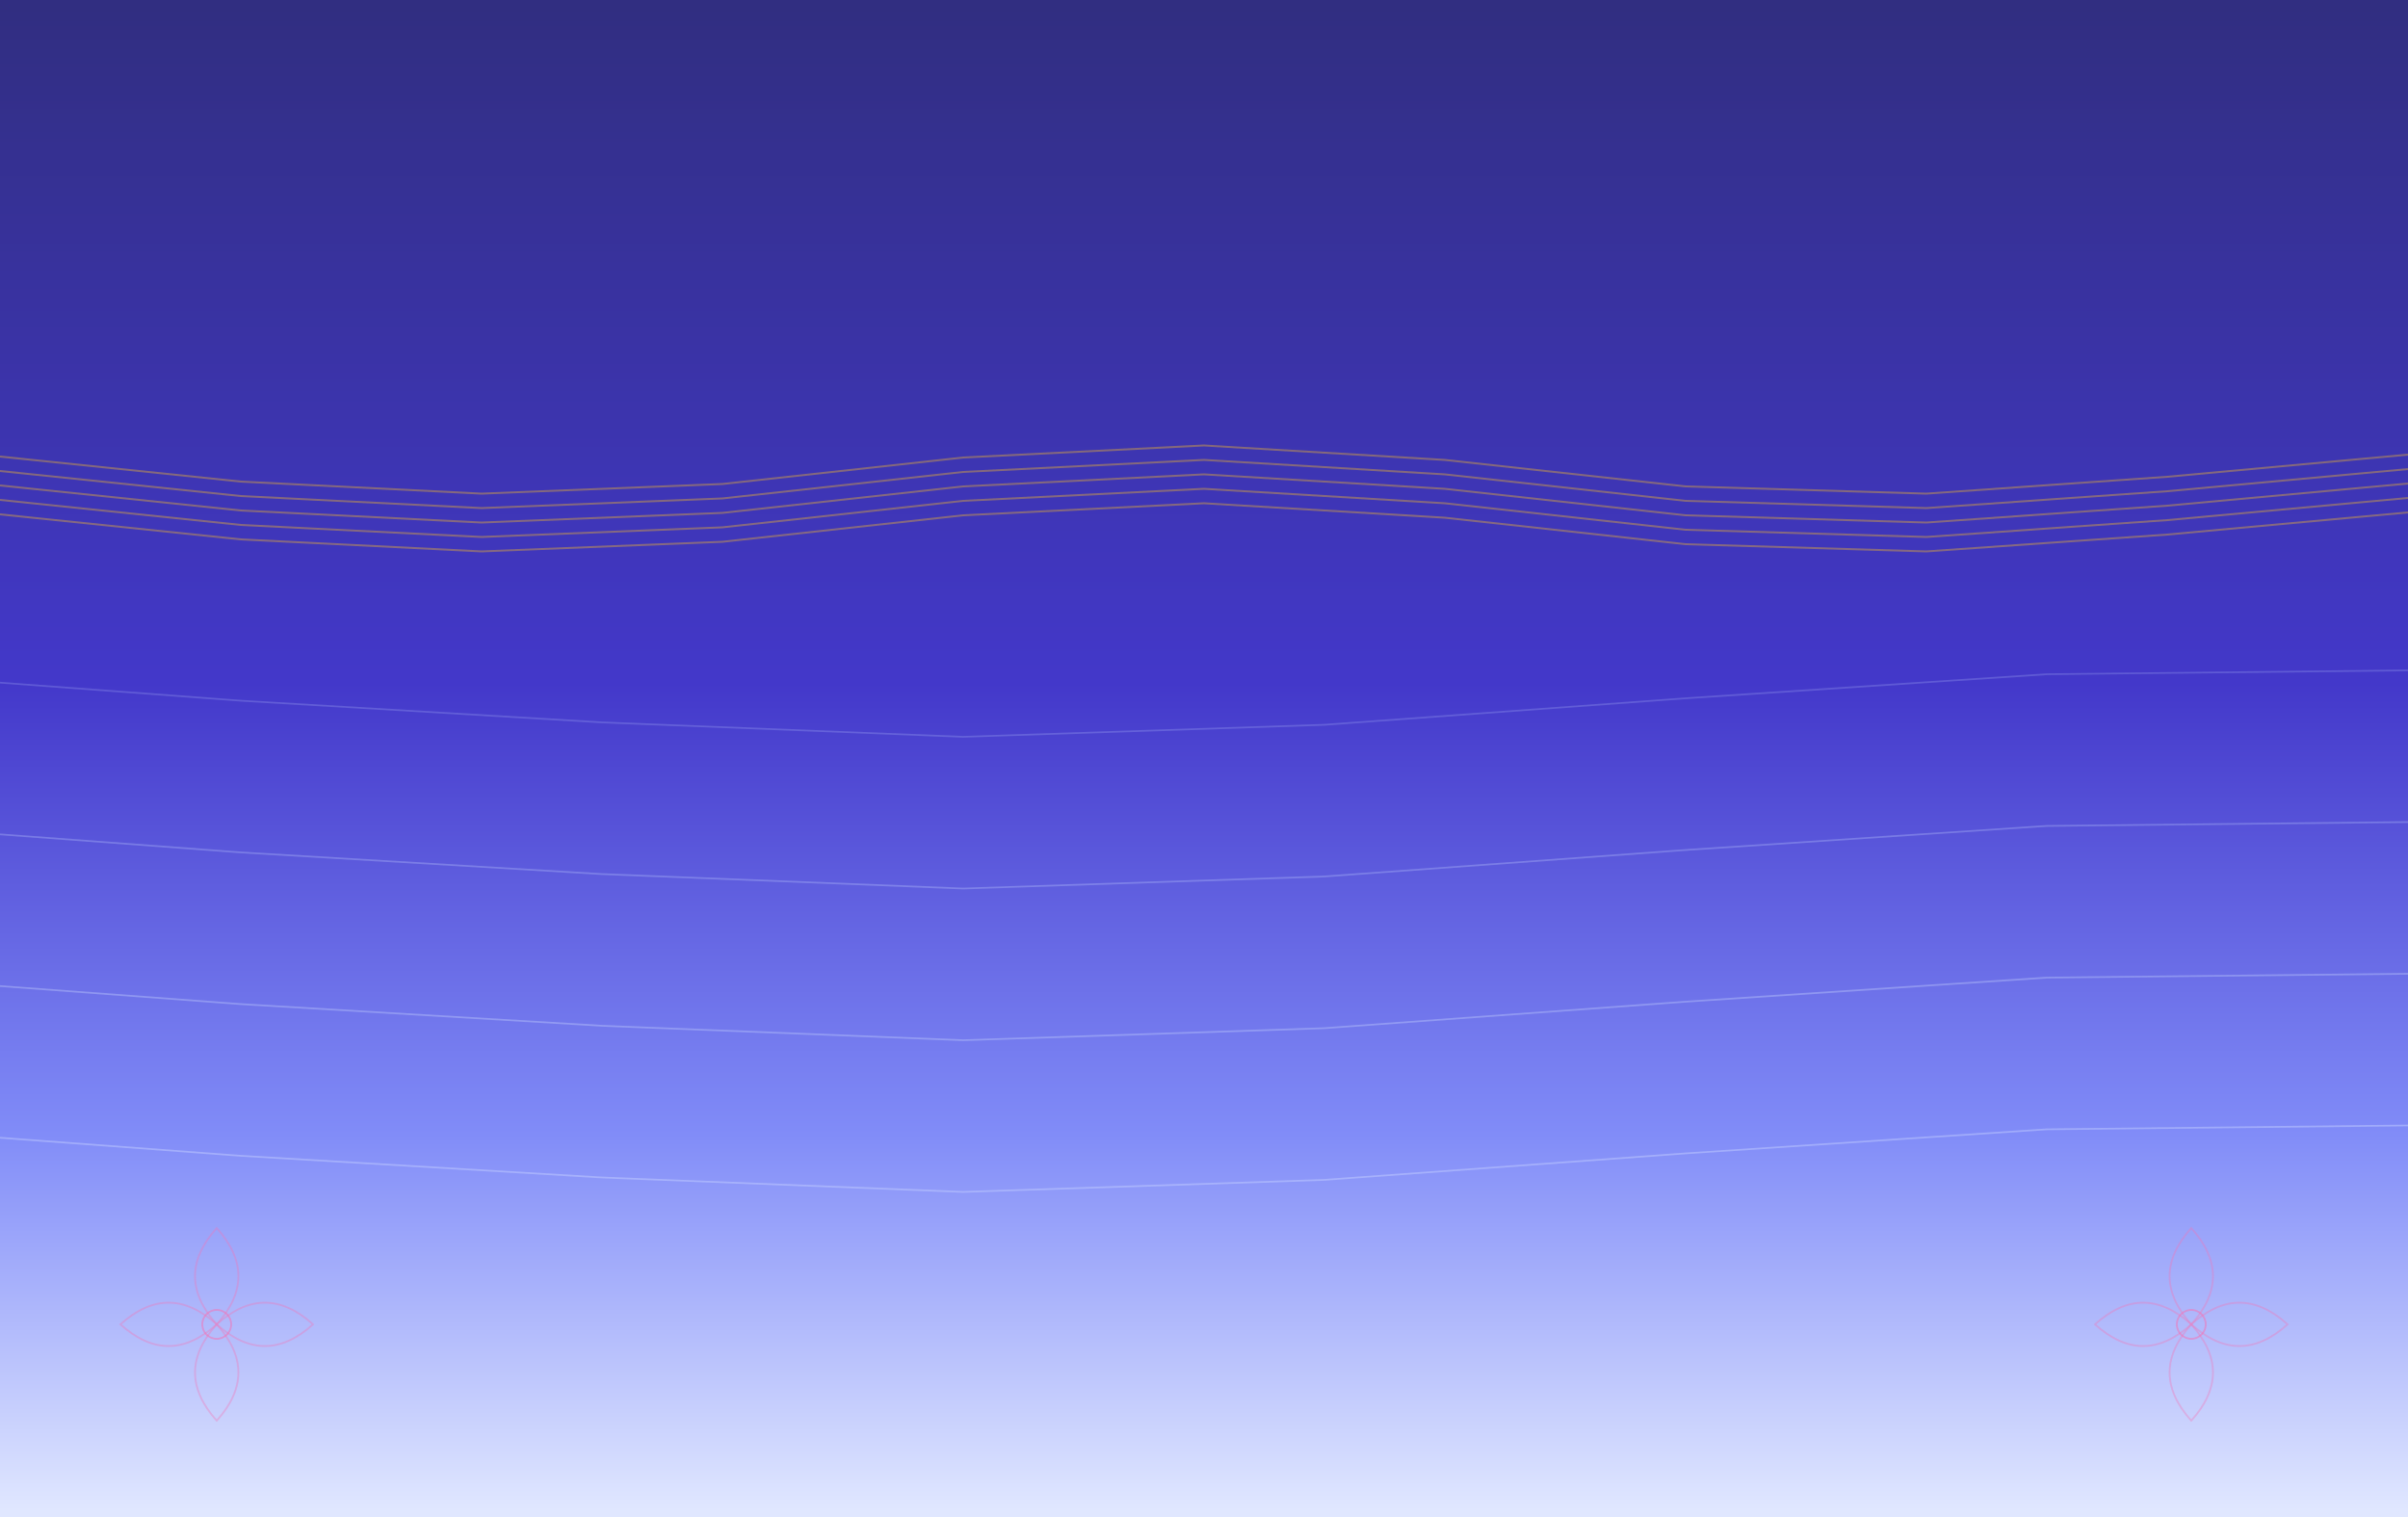
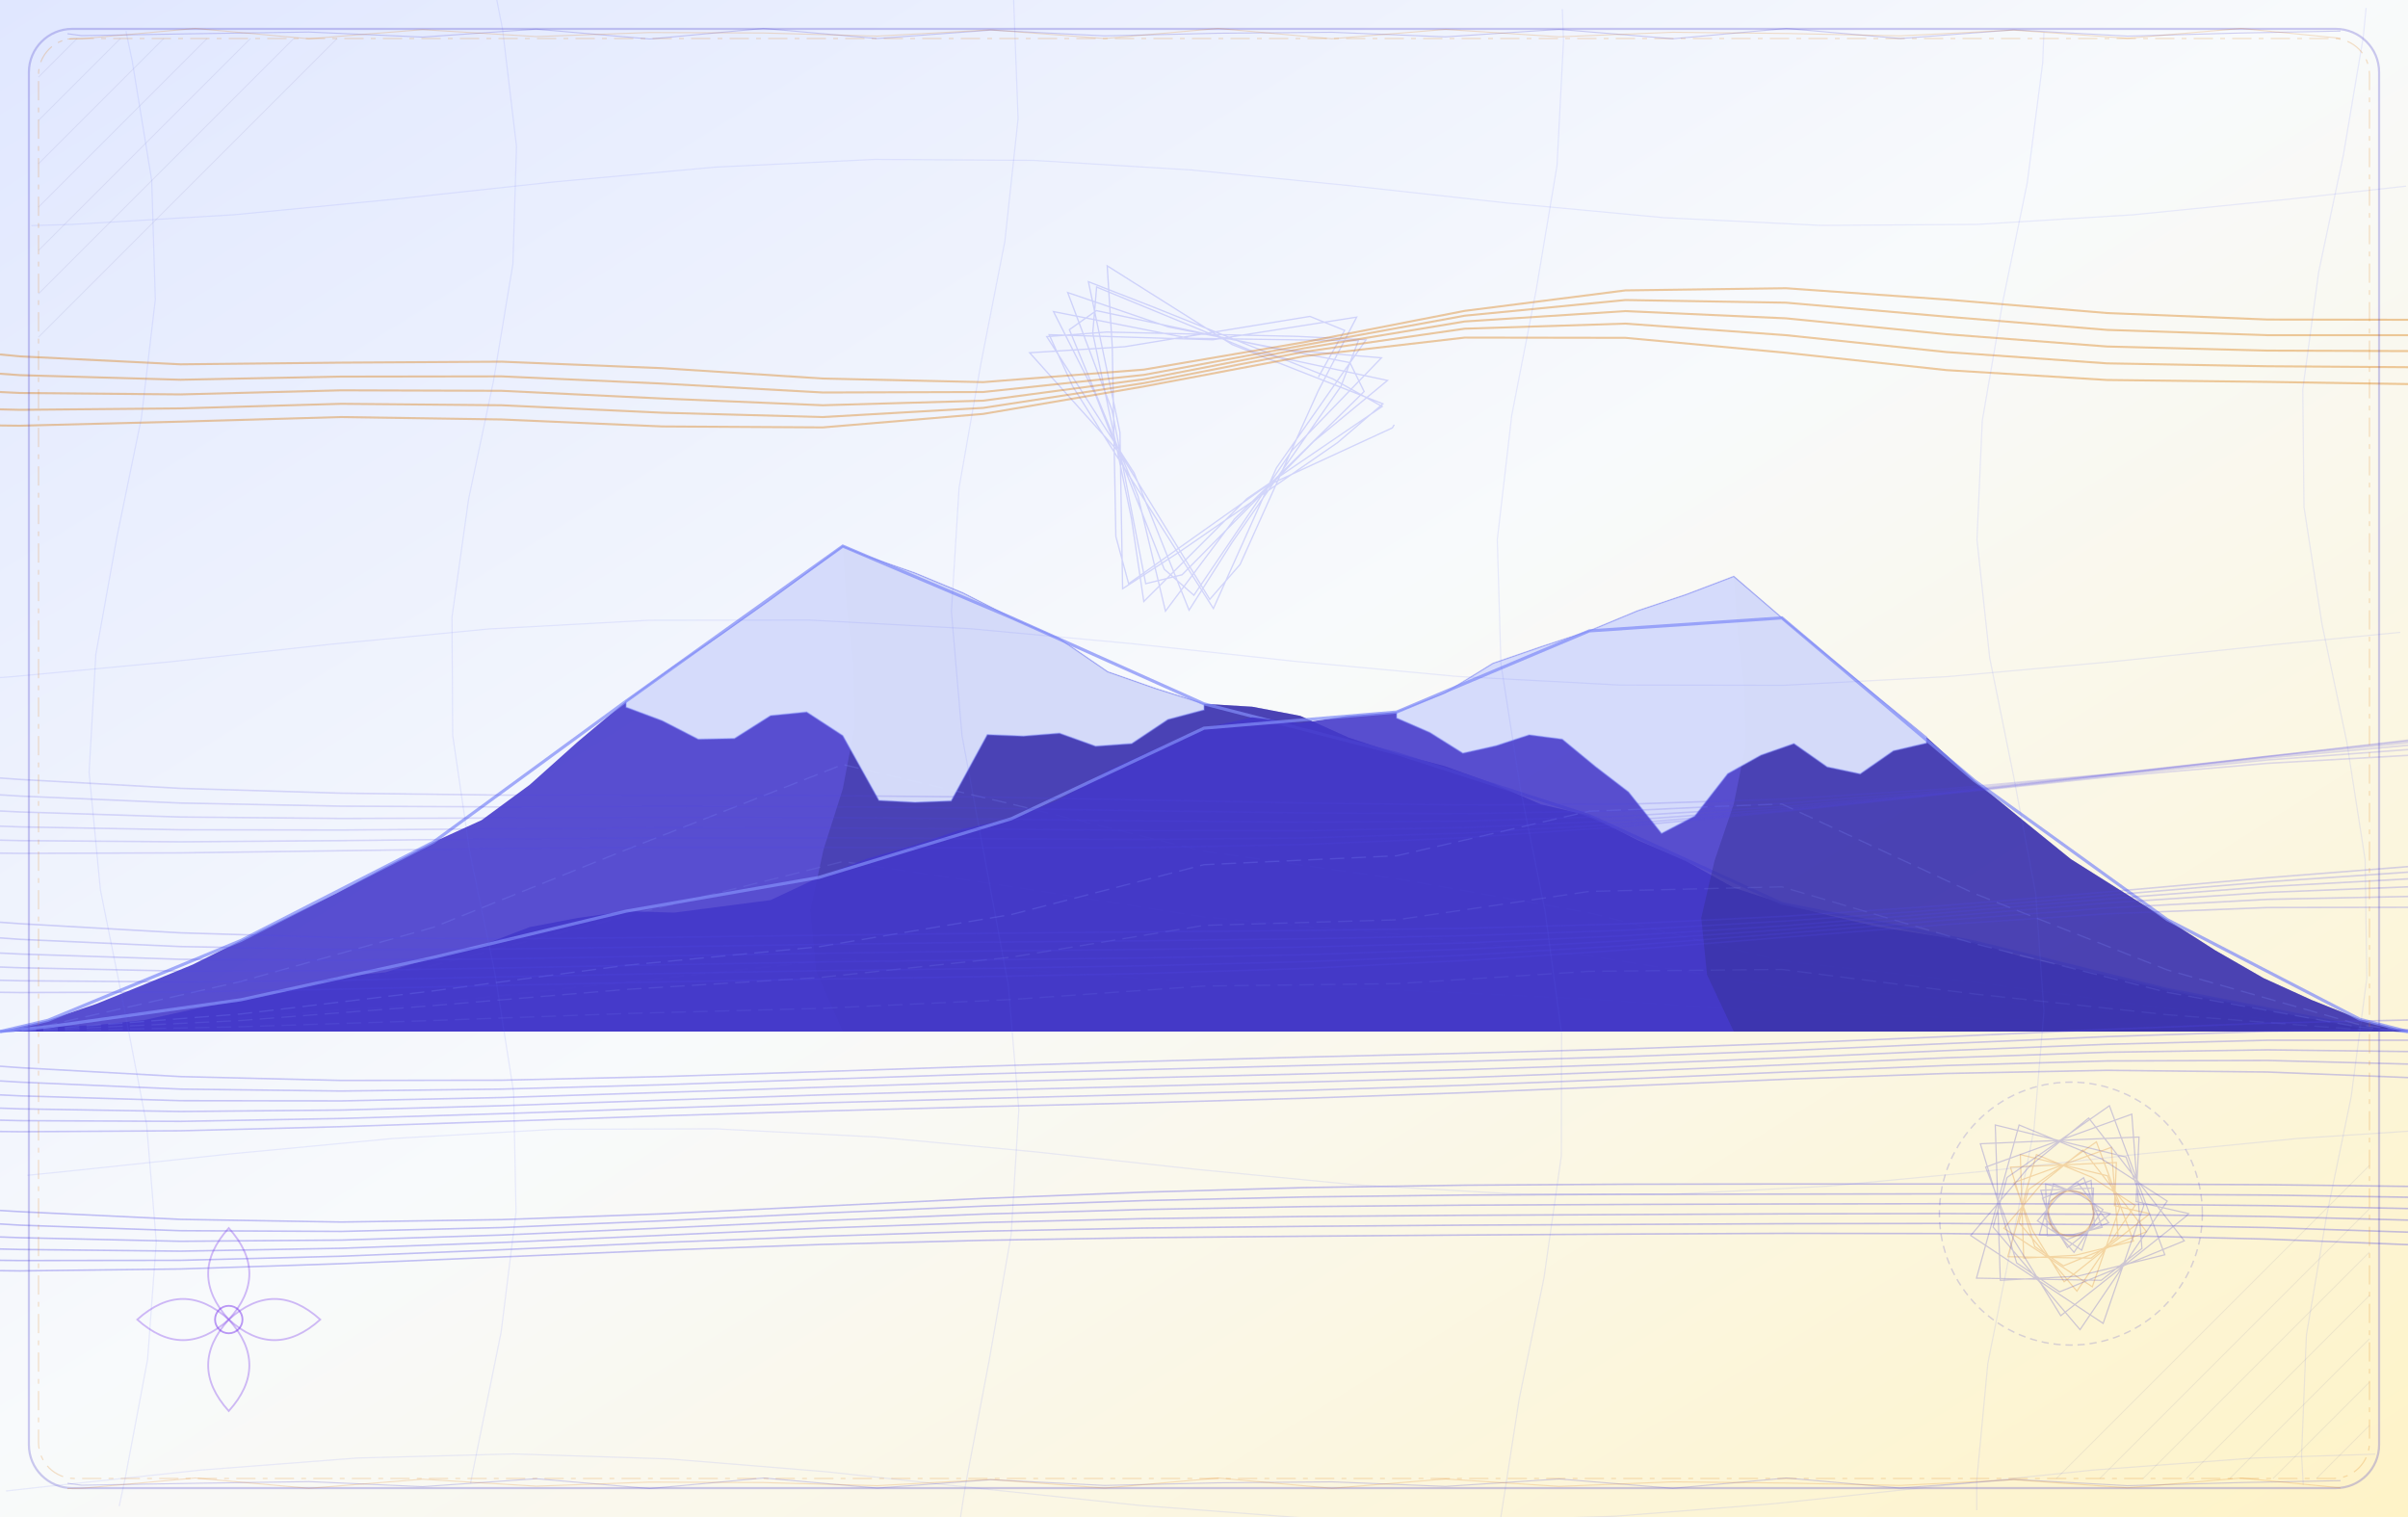
<svg xmlns="http://www.w3.org/2000/svg" viewBox="0 0 1000 630" width="1000" height="630" data-state="TN" data-seed="42">
  <defs>
-     <linearGradient id="tn_s42_bg" x1="0%" y1="0%" x2="0%" y2="100%">
-       <stop offset="0%" stop-color="#312e81" />
-       <stop offset="45%" stop-color="#4338ca" />
-       <stop offset="75%" stop-color="#818cf8" />
-       <stop offset="100%" stop-color="#e0e7ff" />
+     <linearGradient id="tn_s42_bg" x1="0%" y1="0%" x2="100%" y2="100%">
+       <stop offset="0%" stop-color="#e0e7ff" />
+       <stop offset="48%" stop-color="#f8fafc" />
+       <stop offset="100%" stop-color="#fef3c7" />
    </linearGradient>
  </defs>
  <g id="tn_s42_layer">
    <rect width="1000" height="630" fill="url(#tn_s42_bg)" />
-     <path d="M 0 283.5 L 100 291 L 250 300 L 400 306 L 550 301 L 700 290 L 850 280 L 1000 278.4" fill="none" stroke="#c7d2fe" stroke-width="0.7" stroke-opacity="0.22" />
-     <path d="M 0 346.5 L 100 354 L 250 363 L 400 369 L 550 364 L 700 353 L 850 343 L 1000 341.4" fill="none" stroke="#c7d2fe" stroke-width="0.7" stroke-opacity="0.3" />
-     <path d="M 0 409.5 L 100 417 L 250 426 L 400 432 L 550 427 L 700 416 L 850 406 L 1000 404.4" fill="none" stroke="#c7d2fe" stroke-width="0.7" stroke-opacity="0.38" />
-     <path d="M 0 472.5 L 100 480 L 250 489 L 400 495 L 550 490 L 700 479 L 850 469 L 1000 467.4" fill="none" stroke="#c7d2fe" stroke-width="0.7" stroke-opacity="0.46" />
-     <path d="M 0 189.6 L 100 200 L 200 205 L 300 201 L 400 190 L 500 185 L 600 191 L 700 202 L 800 205 L 900 198 L 1000 188.8" fill="none" stroke="#fbbf24" stroke-width="0.8" stroke-opacity="0.38" />
-     <path d="M 0 195.6 L 100 206 L 200 211 L 300 207 L 400 196 L 500 191 L 600 197 L 700 208 L 800 211 L 900 204 L 1000 194.8" fill="none" stroke="#fbbf24" stroke-width="0.8" stroke-opacity="0.38" />
-     <path d="M 0 201.6 L 100 212 L 200 217 L 300 213 L 400 202 L 500 197 L 600 203 L 700 214 L 800 217 L 900 210 L 1000 200.8" fill="none" stroke="#fbbf24" stroke-width="0.8" stroke-opacity="0.38" />
-     <path d="M 0 207.6 L 100 218 L 200 223 L 300 219 L 400 208 L 500 203 L 600 209 L 700 220 L 800 223 L 900 216 L 1000 206.8" fill="none" stroke="#fbbf24" stroke-width="0.8" stroke-opacity="0.38" />
-     <path d="M 0 213.6 L 100 224 L 200 229 L 300 225 L 400 214 L 500 209 L 600 215 L 700 226 L 800 229 L 900 222 L 1000 212.8" fill="none" stroke="#fbbf24" stroke-width="0.8" stroke-opacity="0.38" />
-     <path d="M 90 550 Q 110.0 568.0 130.0 550.0 Q 110.0 532.0 90 550" fill="none" stroke="#f472b6" stroke-width="0.75" stroke-opacity="0.35" />
-     <path d="M 90 550 Q 72.0 570.0 90.0 590.0 Q 108.0 570.0 90 550" fill="none" stroke="#f472b6" stroke-width="0.75" stroke-opacity="0.35" />
-     <path d="M 90 550 Q 70.0 532.0 50.0 550.0 Q 70.0 568.0 90 550" fill="none" stroke="#f472b6" stroke-width="0.75" stroke-opacity="0.35" />
-     <path d="M 90 550 Q 108.0 530.0 90.0 510.0 Q 72.0 530.0 90 550" fill="none" stroke="#f472b6" stroke-width="0.75" stroke-opacity="0.35" />
-     <circle cx="90" cy="550" r="6.0" fill="none" stroke="#f472b6" stroke-width="0.75" stroke-opacity="0.525" />
-     <path d="M 910 550 Q 930.0 568.0 950.0 550.0 Q 930.0 532.0 910 550" fill="none" stroke="#f472b6" stroke-width="0.75" stroke-opacity="0.35" />
-     <path d="M 910 550 Q 892.0 570.0 910.0 590.0 Q 928.0 570.0 910 550" fill="none" stroke="#f472b6" stroke-width="0.75" stroke-opacity="0.35" />
-     <path d="M 910 550 Q 890.0 532.0 870.0 550.0 Q 890.0 568.0 910 550" fill="none" stroke="#f472b6" stroke-width="0.75" stroke-opacity="0.35" />
-     <path d="M 910 550 Q 928.0 530.0 910.0 510.0 Q 892.0 530.0 910 550" fill="none" stroke="#f472b6" stroke-width="0.75" stroke-opacity="0.35" />
-     <circle cx="910" cy="550" r="6.0" fill="none" stroke="#f472b6" stroke-width="0.75" stroke-opacity="0.525" />
+     <path d="M 579 176.4 L 578.2 177.7 L 526 201.8 L 468.7 242.4 L 463.4 222.8 L 461.9 143.8 L 459.8 110.4 L 511.7 143.1 L 574.3 167.7 L 555.5 183.8 L 490.1 229 L 466.2 244.5 L 465.1 179.6 L 452 117 L 479.7 127.8 L 553.4 157.3 L 574 168.8 L 517.8 207.1 L 475 249.8 L 469.9 215.5 L 453.8 138.3 L 455.4 119.2 L 521 146.2 L 576.2 158 L 545.7 183.2 L 490.9 238.7 L 475.8 242.4 L 461.8 170.4 L 443.4 121.5 L 485.3 135.8 L 560.6 150.6 L 566.5 162.6 L 512.7 215.5 L 484 253.8 L 472.6 206.1 L 444.1 136.9 L 455.3 129 L 530.7 145 L 573.7 148.6 L 536.6 187 L 495.8 247.2 L 483.5 236.4 L 454.8 163.6 L 437.5 129.4 L 493.9 140.5 L 564.1 141.5 L 556.9 160.4 L 511.7 225.2 L 493.8 253.4 L 471 196.5 L 434.7 139.8 L 459.5 137.9 L 538.9 139.7 L 567.3 141.1 L 530.1 194.3 L 503.9 252.7 L 487.9 227.6 L 445.5 160.5 L 435.7 139 L 503.7 141.1 L 563.4 131.7 L 547.4 162.4 L 515 234.4 L 502.4 248.9 L 465.3 188.5 L 427.6 146.5 L 467 144 L 544 131.4 L 558.4 137.2 L 547.5 156.6" fill="none" stroke="#6366f1" stroke-width="0.55" stroke-opacity="0.24" />
+     <path d="M 0 147.2 L 8.3 148 L 75 151.3 L 141.7 150.6 L 208.3 150.2 L 275 152.9 L 341.7 157.2 L 408.3 158.7 L 475 153.5 L 541.7 142.1 L 608.3 129.1 L 675 120.6 L 741.7 119.7 L 808.3 124.4 L 875 130 L 941.7 132.7 L 1000 132.8" fill="none" stroke="#d97706" stroke-width="0.85" stroke-opacity="0.38" />
+     <path d="M 0 155.2 L 8.3 155.8 L 75 157.7 L 141.7 156.4 L 208.3 156.3 L 275 159.3 L 341.7 163 L 408.3 162.8 L 475 155.7 L 541.7 143.3 L 608.3 131.1 L 675 124.6 L 741.7 125.7 L 808.3 131.5 L 875 137 L 941.7 139.2 L 1000 139.2" fill="none" stroke="#d97706" stroke-width="0.85" stroke-opacity="0.38" />
+     <path d="M 0 162.8 L 8.3 163.2 L 75 163.8 L 141.7 162.1 L 208.3 162.3 L 275 165.5 L 341.7 168.3 L 408.3 166.4 L 475 157.5 L 541.7 144.6 L 608.3 133.5 L 675 129.2 L 741.7 132.2 L 808.3 138.8 L 875 143.9 L 941.7 145.6 L 1000 145.8" fill="none" stroke="#d97706" stroke-width="0.85" stroke-opacity="0.38" />
+     <path d="M 0 170 L 8.3 170.2 L 75 169.6 L 141.7 167.7 L 208.3 168.3 L 275 171.4 L 341.7 173.2 L 408.3 169.4 L 475 159.1 L 541.7 146.1 L 608.3 136.5 L 675 134.4 L 741.7 139.2 L 808.3 146.2 L 875 150.9 L 941.7 152.1 L 1000 152.5" fill="none" stroke="#d97706" stroke-width="0.85" stroke-opacity="0.38" />
+     <path d="M 0 176.7 L 8.3 176.8 L 75 175.1 L 141.7 173.2 L 208.3 174.2 L 275 177.1 L 341.7 177.5 L 408.3 171.9 L 475 160.5 L 541.7 147.9 L 608.3 140.2 L 675 140.3 L 741.7 146.5 L 808.3 153.7 L 875 157.8 L 941.7 158.6 L 1000 159.5" fill="none" stroke="#d97706" stroke-width="0.85" stroke-opacity="0.38" />
+     <path d="M 0 428.4 L 0 428.4 L 20 423.7 L 40 416.9 L 60 408.8 L 80 400.6 L 100 390.6 L 120 380.7 L 140 370.8 L 160 360.1 L 180 349.7 L 200 340.6 L 220 325.9 L 240 308 L 260 291.2 L 280 276.7 L 300 263.1 L 320 249 L 350 226.8 L 360 231 L 380 238 L 400 246.3 L 420 256.5 L 440 265.3 L 460 279 L 480 286 L 500 292.3 L 520 293.5 L 540 297.3 L 560 306.3 L 580 312.9 L 600 318.2 L 620 325.4 L 640 334.1 L 660 338.7 L 680 348.9 L 700 357.5 L 720 368.7 L 740 375.2 L 760 380.3 L 780 385 L 800 388.1 L 820 391.2 L 840 397.5 L 860 401.7 L 880 406.3 L 900 410.9 L 920 414.9 L 940 418.9 L 960 423.1 L 980 426.4 L 1000 428.4 L 1000 428.4 Z" fill="#4338ca" fill-opacity="0.88" />
+     <path d="M 350 428.4 L 338.9 403.2 L 336.5 378 L 342 352.8 L 350 327.6 L 354.8 302.4 L 354.5 277.2 L 351.6 252 L 350 226.8 L 360 231 L 380 238 L 400 246.3 L 420 256.5 L 440 265.3 L 460 279 L 480 286 L 500 292.3 L 520 293.5 L 540 297.3 L 560 306.3 L 580 312.9 L 600 318.2 L 620 325.4 L 640 334.1 L 660 338.7 L 680 348.9 L 700 357.5 L 720 368.7 L 740 375.2 L 760 380.3 L 780 385 L 800 388.1 L 820 391.2 L 840 397.5 L 860 401.7 L 880 406.3 L 900 410.9 L 920 414.9 L 940 418.9 L 960 423.1 L 980 426.4 L 1000 428.4 L 1000 428.4 Z" fill="#312e81" fill-opacity="0.34" />
+     <path d="M 0 428.4 L 20 425.8 L 100 407.6 L 180 385.1 L 260 352.9 L 350 317.5 L 420 333.9 L 500 353.5 L 580 364.9 L 660 379.1 L 740 399.1 L 820 407.9 L 900 418.8 L 980 427.3 L 1000 428.4" fill="none" stroke="#818cf8" stroke-width="0.55" stroke-opacity="0.23" stroke-dasharray="6 3" />
+     <path d="M 0 428.4 L 20 426.8 L 100 415.2 L 180 400.9 L 260 380.4 L 350 357.8 L 420 368.2 L 500 380.8 L 580 388 L 660 397 L 740 409.8 L 820 415.4 L 900 422.3 L 980 427.7 L 1000 428.4" fill="none" stroke="#818cf8" stroke-width="0.55" stroke-opacity="0.18" stroke-dasharray="6 3" />
+     <path d="M 0 428.4 L 20 427.7 L 100 422.7 L 180 416.6 L 260 407.8 L 350 398.2 L 420 402.6 L 500 408 L 580 411.1 L 660 414.9 L 740 420.4 L 820 422.8 L 900 425.8 L 980 428.1 L 1000 428.4" fill="none" stroke="#818cf8" stroke-width="0.55" stroke-opacity="0.13" stroke-dasharray="6 3" />
+     <path d="M 260 291.2 L 280 276.7 L 300 263.1 L 320 249 L 350 226.8 L 360 231 L 380 238 L 400 246.3 L 420 256.5 L 440 265.3 L 460 279 L 480 286 L 500 292.3 L 500 294.8 L 485 298.8 L 470 308.8 L 455 309.9 L 440 304.5 L 425 305.7 L 410 305.1 L 395 332.6 L 380 333.2 L 365 332.4 L 350 305.5 L 335 295.7 L 320 297.2 L 305 306.7 L 290 307 L 275 299.3 L 260 293.7 Z" fill="#e0e7ff" fill-opacity="0.92" />
+     <path d="M 260 291.2 L 280 276.7 L 300 263.1 L 320 249 L 350 226.8 L 360 231 L 380 238 L 400 246.3 L 420 256.5 L 440 265.3 L 460 279 L 480 286 L 500 292.3 L 500 294.8 L 485 298.8 L 470 308.8 L 455 309.9 L 440 304.5 L 425 305.7 L 410 305.1 L 395 332.6 L 380 333.2 L 365 332.4 L 350 305.5 L 335 295.7 L 320 297.2 L 305 306.7 L 290 307 L 275 299.3 L 260 293.7 Z" fill="none" stroke="#818cf8" stroke-width="0.6" stroke-opacity="0.45" />
+     <path d="M 0 428.4 L 20 423.7 L 100 390.6 L 180 349.7 L 260 291.2 L 350 226.8 L 420 256.5 L 500 292.3 L 580 312.9 L 660 338.7 L 740 375.2 L 820 391.2 L 900 410.9 L 980 426.4 L 1000 428.4" fill="none" stroke="#818cf8" stroke-width="1.3" stroke-opacity="0.72" />
+     <path d="M 0 428.4 L 0 428.4 L 20 426.4 L 40 425.7 L 60 423.6 L 80 419.2 L 100 415.2 L 120 411.3 L 140 405.8 L 160 403.8 L 180 397.6 L 200 392.6 L 220 385 L 240 381.2 L 260 378.4 L 280 379 L 300 376.4 L 320 373.8 L 340 364.4 L 360 356.6 L 380 350.9 L 400 344.2 L 420 340 L 440 332 L 460 320.2 L 480 311 L 500 302.4 L 520 297.9 L 540 300.3 L 560 297.3 L 580 295.7 L 600 287.8 L 620 275.5 L 640 268.6 L 660 262 L 680 253.7 L 700 247 L 720 239.4 L 740 256.6 L 760 273.2 L 780 289.7 L 800 306.1 L 820 324.2 L 840 340.6 L 860 356.8 L 880 369.4 L 900 381.9 L 920 394.7 L 940 406.2 L 960 415.3 L 980 423.3 L 1000 428.4 L 1000 428.4 Z" fill="#4338ca" fill-opacity="0.88" />
+     <path d="M 720 428.4 L 708.9 404.8 L 706.5 381.2 L 712 357.5 L 720 333.9 L 724.8 310.3 L 724.5 286.7 L 721.6 263 L 720 239.4 L 740 256.6 L 760 273.2 L 780 289.7 L 800 306.1 L 820 324.2 L 840 340.6 L 860 356.8 L 880 369.4 L 900 381.9 L 920 394.7 L 940 406.2 L 960 415.3 L 980 423.3 L 1000 428.4 L 1000 428.4 Z" fill="#312e81" fill-opacity="0.34" />
+     <path d="M 0 428.4 L 20 427.3 L 100 421.1 L 180 411.5 L 260 400.9 L 340 393.2 L 420 379.8 L 500 359.1 L 580 355.4 L 660 336.9 L 740 333.9 L 820 371.1 L 900 402.8 L 980 425.6 L 1000 428.4" fill="none" stroke="#818cf8" stroke-width="0.55" stroke-opacity="0.23" stroke-dasharray="6 3" />
+     <path d="M 0 428.4 L 20 427.7 L 100 423.8 L 180 417.6 L 260 410.9 L 340 406 L 420 397.5 L 500 384.3 L 580 382 L 660 370.2 L 740 368.3 L 820 391.9 L 900 412.1 L 980 426.6 L 1000 428.4" fill="none" stroke="#818cf8" stroke-width="0.55" stroke-opacity="0.18" stroke-dasharray="6 3" />
+     <path d="M 0 428.4 L 20 428.1 L 100 426.4 L 180 423.8 L 260 420.9 L 340 418.8 L 420 415.1 L 500 409.5 L 580 408.5 L 660 403.4 L 740 402.6 L 820 412.8 L 900 421.4 L 980 427.6 L 1000 428.4" fill="none" stroke="#818cf8" stroke-width="0.55" stroke-opacity="0.13" stroke-dasharray="6 3" />
+     <path d="M 580 295.7 L 600 287.8 L 620 275.5 L 640 268.6 L 660 262 L 680 253.7 L 700 247 L 720 239.4 L 740 256.6 L 760 273.2 L 780 289.7 L 800 306.1 L 800 308.6 L 786.3 311.8 L 772.5 321.4 L 758.8 318.5 L 745 308.8 L 731.3 313.6 L 717.5 321.3 L 703.8 338.9 L 690 346.1 L 676.3 328.9 L 662.5 318.3 L 648.8 307 L 635 305.2 L 621.3 309.7 L 607.5 312.8 L 593.8 304.2 L 580 298.2 Z" fill="#e0e7ff" fill-opacity="0.92" />
+     <path d="M 580 295.7 L 600 287.8 L 620 275.5 L 640 268.6 L 660 262 L 680 253.7 L 700 247 L 720 239.4 L 740 256.6 L 760 273.2 L 780 289.7 L 800 306.1 L 800 308.6 L 786.3 311.8 L 772.5 321.4 L 758.8 318.5 L 745 308.8 L 731.3 313.6 L 717.5 321.3 L 703.8 338.9 L 690 346.1 L 676.3 328.9 L 662.5 318.3 L 648.8 307 L 635 305.2 L 621.3 309.7 L 607.5 312.8 L 593.8 304.2 L 580 298.2 Z" fill="none" stroke="#818cf8" stroke-width="0.6" stroke-opacity="0.45" />
+     <path d="M 0 428.4 L 20 426.4 L 100 415.2 L 180 397.6 L 260 378.4 L 340 364.4 L 420 340 L 500 302.4 L 580 295.7 L 660 262 L 740 256.6 L 820 324.2 L 900 381.9 L 980 423.3 L 1000 428.4" fill="none" stroke="#818cf8" stroke-width="1.3" stroke-opacity="0.72" />
+     <path d="M 0 323.1 L 8.3 323.7 L 75 327.4 L 141.7 329.4 L 208.3 330.2 L 275 330.3 L 341.7 330.4 L 408.3 331 L 475 332.2 L 541.7 333.5 L 608.3 334.3 L 675 334 L 741.7 331.8 L 808.3 327.6 L 875 321.5 L 941.7 314.1 L 1000 307.4" fill="none" stroke="#4f46e5" stroke-width="0.65" stroke-opacity="0.18" />
+     <path d="M 0 330.1 L 8.3 330.6 L 75 333.5 L 141.7 334.8 L 208.3 335.1 L 275 334.9 L 341.7 335 L 408.3 335.6 L 475 336.7 L 541.7 337.6 L 608.3 337.9 L 675 336.7 L 741.7 333.6 L 808.3 328.4 L 875 321.7 L 941.7 314.1 L 1000 307.7" fill="none" stroke="#4f46e5" stroke-width="0.65" stroke-opacity="0.18" />
+     <path d="M 0 336.8 L 8.3 337.2 L 75 339.3 L 141.7 339.9 L 208.3 339.7 L 275 339.4 L 341.7 339.5 L 408.3 340.1 L 475 340.9 L 541.7 341.5 L 608.3 341 L 675 338.9 L 741.7 334.9 L 808.3 329 L 875 321.8 L 941.7 314.3 L 1000 308.4" fill="none" stroke="#4f46e5" stroke-width="0.65" stroke-opacity="0.18" />
+     <path d="M 0 343.1 L 8.3 343.4 L 75 344.6 L 141.7 344.7 L 208.3 344.2 L 275 343.7 L 341.7 343.8 L 408.3 344.3 L 475 344.9 L 541.7 345 L 608.3 343.7 L 675 340.7 L 741.7 335.8 L 808.3 329.3 L 875 321.9 L 941.7 314.8 L 1000 309.5" fill="none" stroke="#4f46e5" stroke-width="0.65" stroke-opacity="0.18" />
+     <path d="M 0 348.9 L 8.3 349.1 L 75 349.6 L 141.7 349.1 L 208.3 348.4 L 275 347.9 L 341.7 347.9 L 408.3 348.3 L 475 348.6 L 541.7 348 L 608.3 346 L 675 342.1 L 741.7 336.5 L 808.3 329.5 L 875 322.2 L 941.7 315.6 L 1000 311.3" fill="none" stroke="#4f46e5" stroke-width="0.65" stroke-opacity="0.18" />
+     <path d="M 0 354.3 L 8.3 354.4 L 75 354.2 L 141.7 353.3 L 208.3 352.4 L 275 351.9 L 341.7 351.9 L 408.3 352.1 L 475 352 L 541.7 350.7 L 608.3 347.9 L 675 343.2 L 741.7 336.9 L 808.3 329.7 L 875 322.7 L 941.7 317 L 1000 313.7" fill="none" stroke="#4f46e5" stroke-width="0.65" stroke-opacity="0.18" />
+     <path d="M 0 383 L 8.3 383.6 L 75 387.4 L 141.7 389.4 L 208.3 389.9 L 275 389.3 L 341.7 388.4 L 408.3 387.6 L 475 387 L 541.7 386.4 L 608.3 385.5 L 675 383.7 L 741.7 380.5 L 808.3 376 L 875 370.4 L 941.7 364.5 L 1000 359.9" fill="none" stroke="#4f46e5" stroke-width="0.65" stroke-opacity="0.23" />
+     <path d="M 0 389.5 L 8.3 390.1 L 75 393.1 L 141.7 394.3 L 208.3 394.1 L 275 393.2 L 341.7 392.2 L 408.3 391.3 L 475 390.7 L 541.7 389.9 L 608.3 388.6 L 675 386.3 L 741.7 382.5 L 808.3 377.6 L 875 371.8 L 941.7 366.2 L 1000 362.2" fill="none" stroke="#4f46e5" stroke-width="0.65" stroke-opacity="0.23" />
+     <path d="M 0 395.8 L 8.3 396.2 L 75 398.4 L 141.7 398.8 L 208.3 398.2 L 275 397 L 341.7 395.9 L 408.3 395 L 475 394.3 L 541.7 393.3 L 608.3 391.6 L 675 388.6 L 741.7 384.4 L 808.3 379 L 875 373.3 L 941.7 368.2 L 1000 365" fill="none" stroke="#4f46e5" stroke-width="0.65" stroke-opacity="0.23" />
+     <path d="M 0 401.6 L 8.3 401.9 L 75 403.3 L 141.7 403.1 L 208.3 402 L 275 400.7 L 341.7 399.5 L 408.3 398.6 L 475 397.8 L 541.7 396.5 L 608.3 394.2 L 675 390.7 L 741.7 386 L 808.3 380.5 L 875 375 L 941.7 370.6 L 1000 368.3" fill="none" stroke="#4f46e5" stroke-width="0.65" stroke-opacity="0.23" />
+     <path d="M 0 407.1 L 8.3 407.3 L 75 407.8 L 141.7 407.1 L 208.3 405.7 L 275 404.3 L 341.7 403.1 L 408.3 402.2 L 475 401.1 L 541.7 399.4 L 608.3 396.7 L 675 392.7 L 741.7 387.6 L 808.3 382.1 L 875 377.1 L 941.7 373.5 L 1000 372.3" fill="none" stroke="#4f46e5" stroke-width="0.65" stroke-opacity="0.23" />
+     <path d="M 0 412.1 L 8.3 412.2 L 75 412 L 141.7 410.8 L 208.3 409.2 L 275 407.8 L 341.7 406.6 L 408.3 405.6 L 475 404.3 L 541.7 402.2 L 608.3 398.9 L 675 394.5 L 741.7 389.2 L 808.3 383.9 L 875 379.5 L 941.7 376.9 L 1000 376.8" fill="none" stroke="#4f46e5" stroke-width="0.65" stroke-opacity="0.23" />
+     <path d="M 0 442.8 L 8.3 443.4 L 75 447.1 L 141.7 448.7 L 208.3 448.6 L 275 447.1 L 341.7 445 L 408.3 442.8 L 475 440.8 L 541.7 439 L 608.3 437.4 L 675 435.6 L 741.7 433.3 L 808.3 430.5 L 875 427.5 L 941.7 424.9 L 1000 423.6" fill="none" stroke="#4f46e5" stroke-width="0.65" stroke-opacity="0.28" />
+     <path d="M 0 448.9 L 8.3 449.4 L 75 452.3 L 141.7 453.1 L 208.3 452.3 L 275 450.5 L 341.7 448.2 L 408.3 446 L 475 444.2 L 541.7 442.5 L 608.3 440.8 L 675 438.8 L 741.7 436.3 L 808.3 433.4 L 875 430.5 L 941.7 428.3 L 1000 427.6" fill="none" stroke="#4f46e5" stroke-width="0.65" stroke-opacity="0.28" />
+     <path d="M 0 454.7 L 8.3 455.1 L 75 457.1 L 141.7 457.2 L 208.3 455.8 L 275 453.7 L 341.7 451.5 L 408.3 449.4 L 475 447.6 L 541.7 446 L 608.3 444.2 L 675 442 L 741.7 439.3 L 808.3 436.3 L 875 433.7 L 941.7 432 L 1000 432" fill="none" stroke="#4f46e5" stroke-width="0.65" stroke-opacity="0.28" />
+     <path d="M 0 460.2 L 8.3 460.5 L 75 461.6 L 141.7 461 L 208.3 459.2 L 275 456.9 L 341.7 454.7 L 408.3 452.8 L 475 451.1 L 541.7 449.4 L 608.3 447.5 L 675 445 L 741.7 442.2 L 808.3 439.3 L 875 437 L 941.7 436 L 1000 436.7" fill="none" stroke="#4f46e5" stroke-width="0.65" stroke-opacity="0.28" />
+     <path d="M 0 465.2 L 8.3 465.4 L 75 465.7 L 141.7 464.5 L 208.3 462.5 L 275 460.2 L 341.7 458 L 408.3 456.2 L 475 454.5 L 541.7 452.8 L 608.3 450.7 L 675 448.1 L 741.7 445.2 L 808.3 442.5 L 875 440.6 L 941.7 440.4 L 1000 441.9" fill="none" stroke="#4f46e5" stroke-width="0.65" stroke-opacity="0.28" />
+     <path d="M 0 469.9 L 8.3 470 L 75 469.6 L 141.7 467.9 L 208.3 465.7 L 275 463.4 L 341.7 461.4 L 408.3 459.6 L 475 458 L 541.7 456.1 L 608.3 453.8 L 675 451 L 741.7 448.2 L 808.3 445.8 L 875 444.5 L 941.7 445.2 L 1000 447.5" fill="none" stroke="#4f46e5" stroke-width="0.65" stroke-opacity="0.28" />
+     <path d="M 0 502.7 L 8.3 503.2 L 75 506.4 L 141.7 507.5 L 208.3 506.5 L 275 504.1 L 341.7 500.9 L 408.3 497.7 L 475 495.1 L 541.7 493.2 L 608.3 492.2 L 675 491.8 L 741.7 491.7 L 808.3 491.7 L 875 491.7 L 941.7 492 L 1000 492.7" fill="none" stroke="#4f46e5" stroke-width="0.65" stroke-opacity="0.33" />
+     <path d="M 0 508.3 L 8.3 508.8 L 75 511.1 L 141.7 511.4 L 208.3 509.8 L 275 507 L 341.7 503.8 L 408.3 500.9 L 475 498.6 L 541.7 497.1 L 608.3 496.3 L 675 496 L 741.7 495.9 L 808.3 495.8 L 875 495.9 L 941.7 496.3 L 1000 497.2" fill="none" stroke="#4f46e5" stroke-width="0.65" stroke-opacity="0.33" />
+     <path d="M 0 513.7 L 8.3 514 L 75 515.5 L 141.7 515 L 208.3 512.9 L 275 510 L 341.7 506.9 L 408.3 504.2 L 475 502.3 L 541.7 501.1 L 608.3 500.5 L 675 500.2 L 741.7 500 L 808.3 499.9 L 875 500 L 941.7 500.7 L 1000 501.9" fill="none" stroke="#4f46e5" stroke-width="0.65" stroke-opacity="0.33" />
+     <path d="M 0 518.7 L 8.3 518.9 L 75 519.6 L 141.7 518.4 L 208.3 516 L 275 513 L 341.7 510 L 408.3 507.7 L 475 506.1 L 541.7 505.2 L 608.3 504.7 L 675 504.4 L 741.7 504.1 L 808.3 504 L 875 504.3 L 941.7 505.2 L 1000 506.7" fill="none" stroke="#4f46e5" stroke-width="0.65" stroke-opacity="0.33" />
+     <path d="M 0 523.4 L 8.3 523.5 L 75 523.4 L 141.7 521.7 L 208.3 519 L 275 516 L 341.7 513.4 L 408.3 511.3 L 475 510 L 541.7 509.3 L 608.3 508.8 L 675 508.5 L 741.7 508.2 L 808.3 508.1 L 875 508.6 L 941.7 509.8 L 1000 511.7" fill="none" stroke="#4f46e5" stroke-width="0.65" stroke-opacity="0.33" />
+     <path d="M 0 527.7 L 8.3 527.8 L 75 527 L 141.7 524.8 L 208.3 522 L 275 519.2 L 341.7 516.8 L 408.3 515.1 L 475 514 L 541.7 513.4 L 608.3 512.9 L 675 512.5 L 741.7 512.2 L 808.3 512.3 L 875 513 L 941.7 514.6 L 1000 516.9" fill="none" stroke="#4f46e5" stroke-width="0.65" stroke-opacity="0.33" />
+     <path d="M 95 548 Q 114.0 565.1 133.0 548.0 Q 114.0 530.9 95 548" fill="none" stroke="#7c3aed" stroke-width="0.75" stroke-opacity="0.34" />
+     <path d="M 95 548 Q 77.9 567.0 95.0 586.0 Q 112.1 567.0 95 548" fill="none" stroke="#7c3aed" stroke-width="0.75" stroke-opacity="0.34" />
+     <path d="M 95 548 Q 76.0 530.9 57.0 548.0 Q 76.0 565.1 95 548" fill="none" stroke="#7c3aed" stroke-width="0.75" stroke-opacity="0.34" />
+     <path d="M 95 548 Q 112.1 529.0 95.0 510.0 Q 77.9 529.0 95 548" fill="none" stroke="#7c3aed" stroke-width="0.75" stroke-opacity="0.34" />
+     <circle cx="95" cy="548" r="5.7" fill="none" stroke="#7c3aed" stroke-width="0.75" stroke-opacity="0.51" />
+     <path d="M 876.3 504.0 L 875.8 504.5 L 858.6 518.1 L 852.1 507.6 L 848.2 497.6 L 868.4 490.2 L 869.8 508.8 L 864.2 513.2 L 846.9 512.9 L 852.8 491.7 L 864.3 496.5 L 873.3 502.3 L 861.3 520.1 L 849.2 505.9 L 851.2 499.0 L 865.3 489.1 L 873.0 509.7 L 860.9 512.7 L 850.2 513.2 L 849.5 491.7 L 867.6 496.2 L 870.1 502.9 L 864.5 519.2 L 846.1 507.0 L 854.2 497.6 L 862.5 490.8 L 875.7 507.8 L 858.4 514.8 L 852.5 510.8 L 847.5 494.3 L 869.4 493.4 L 869.0 502.3 Z" fill="none" stroke="#4338ca" stroke-width="0.5" stroke-opacity="0.25" />
+     <path d="M 892.6 504.0 L 891.7 504.9 L 857.2 532.3 L 844.1 511.1 L 836.4 491.1 L 876.8 476.5 L 879.6 513.6 L 868.4 522.5 L 833.8 521.9 L 845.7 479.5 L 868.7 488.9 L 886.7 500.6 L 862.5 536.2 L 838.4 507.7 L 842.4 494.0 L 870.6 474.2 L 886.0 515.4 L 861.9 521.3 L 840.4 522.5 L 839.0 479.5 L 875.2 488.3 L 880.2 501.7 L 868.9 534.4 L 832.2 510.1 L 848.3 491.1 L 865.0 477.6 L 891.4 511.5 L 856.9 525.7 L 845.0 517.7 L 834.9 484.7 L 878.9 482.8 L 878.1 500.7 Z" fill="none" stroke="#d97706" stroke-width="0.5" stroke-opacity="0.25" />
+     <path d="M 908.9 504.0 L 907.5 505.4 L 855.8 546.4 L 836.2 514.7 L 824.6 484.7 L 885.3 462.7 L 889.5 518.5 L 872.6 531.7 L 820.8 530.8 L 838.5 467.2 L 873.0 481.4 L 900.0 498.8 L 863.8 552.2 L 827.7 509.6 L 833.5 489.0 L 876.0 459.2 L 899.0 521.1 L 862.8 530.0 L 830.7 531.7 L 828.6 467.2 L 882.9 480.5 L 890.3 500.6 L 873.4 549.6 L 818.4 513.1 L 842.5 484.7 L 867.4 464.3 L 907.1 515.3 L 855.3 536.5 L 837.5 524.5 L 822.4 475.0 L 888.3 472.2 L 887.1 499.0 Z" fill="none" stroke="#4338ca" stroke-width="0.5" stroke-opacity="0.25" />
+     <circle cx="860" cy="504" r="54.6" fill="none" stroke="#4338ca" stroke-width="0.6" stroke-opacity="0.2" stroke-dasharray="3 2" />
+     <circle cx="860" cy="504" r="9.4" fill="none" stroke="#d97706" stroke-width="0.7" stroke-opacity="0.25" />
+     <path d="M 13 93.7 L 29.9 93.2 L 97 89.2 L 164 82.7 L 230.6 75.5 L 297.1 69.4 L 363.3 66.2 L 429.2 66.6 L 495 70.6 L 560.5 77.1 L 625.8 84.3 L 691 90.4 L 756 93.6 L 821 93.2 L 885.8 89.2 L 950.6 82.7 L 999.2 77.3" fill="none" stroke="#6366f1" stroke-width="0.5" stroke-opacity="0.12" />
+     <path d="M -11.1 282.2 L 5.3 281 L 71 274.8 L 136.9 267.6 L 203 261.2 L 269.4 257.6 L 336 257.5 L 402.9 261.1 L 470 267.3 L 537.3 274.6 L 604.9 280.9 L 672.7 284.5 L 740.7 284.6 L 808.8 281 L 877.1 274.8 L 945.5 267.6 L 996.8 262.6" fill="none" stroke="#6366f1" stroke-width="0.5" stroke-opacity="0.12" />
+     <path d="M 11.3 488.1 L 28.2 486.4 L 95.8 479.2 L 163.2 472.8 L 230.4 469 L 297.3 468.8 L 364 472.2 L 430.4 478.4 L 496.6 485.6 L 562.5 492 L 628.3 495.8 L 693.8 496 L 759.1 492.6 L 824.3 486.4 L 889.3 479.2 L 954.2 472.8 L 1002.9 469.6" fill="none" stroke="#6366f1" stroke-width="0.5" stroke-opacity="0.12" />
+     <path d="M 2.5 619.2 L 18.7 617.4 L 83.5 610.5 L 148.4 605.5 L 213.2 603.8 L 278.1 605.9 L 343.1 611.2 L 408.2 618.3 L 473.4 625.2 L 538.9 630.2 L 604.5 631.8 L 670.4 629.7 L 736.4 624.5 L 802.8 617.4 L 869.3 610.5 L 936.2 605.5 L 986.4 603.9" fill="none" stroke="#6366f1" stroke-width="0.5" stroke-opacity="0.12" />
+     <path d="M 52.3 12.9 L 54.9 25.3 L 63 74.9 L 64.5 124.4 L 58.7 173.7 L 48.6 222.8 L 39.8 271.8 L 37 320.7 L 41.7 369.6 L 51.5 418.3 L 60.9 467.1 L 64.9 515.8 L 61.3 564.5 L 52.1 613.3 L 49.5 625.5" fill="none" stroke="#6366f1" stroke-width="0.5" stroke-opacity="0.12" />
+     <path d="M 206.3 -0.1 L 208.7 12.1 L 214.5 60.8 L 213 109.6 L 204.9 158.4 L 194.6 207.3 L 187.7 256.3 L 188 305.4 L 195.2 354.6 L 205.5 404 L 213.3 453.6 L 214.3 503.4 L 208.1 553.3 L 197.9 603.5 L 195.4 616" fill="none" stroke="#6366f1" stroke-width="0.5" stroke-opacity="0.12" />
+     <path d="M 419.3 -14 L 420.9 -1.3 L 422.8 49.3 L 417.3 100.2 L 407.3 151.3 L 398.3 202.5 L 395.1 253.9 L 399.5 305.5 L 409.1 357.2 L 418.7 409 L 423.1 460.9 L 419.9 512.9 L 410.8 564.9 L 400.9 617 L 398.9 630" fill="none" stroke="#6366f1" stroke-width="0.5" stroke-opacity="0.12" />
+     <path d="M 648.8 3.8 L 649.3 16.8 L 646.6 68.8 L 637.9 120.7 L 627.8 172.5 L 621.8 224.1 L 623.3 275.6 L 631.3 327 L 641.6 378.2 L 648.5 429.2 L 648.4 480 L 641.2 530.6 L 630.9 581 L 623.1 631.2 L 622.1 643.7" fill="none" stroke="#6366f1" stroke-width="0.5" stroke-opacity="0.12" />
+     <path d="M 848.8 13.5 L 848.3 26 L 841.9 75.8 L 831.7 125.4 L 823.2 174.8 L 821 224.1 L 826.3 273.3 L 836.2 322.3 L 845.4 371.2 L 848.8 420 L 844.7 468.8 L 835.2 517.5 L 825.5 566.3 L 820.9 615 L 820.9 627.2" fill="none" stroke="#6366f1" stroke-width="0.5" stroke-opacity="0.12" />
+     <path d="M 982.6 3.3 L 981.4 15.5 L 973.2 64.2 L 962.9 113 L 956.3 161.7 L 956.8 210.5 L 964.3 259.3 L 974.6 308.2 L 982.2 357.1 L 982.9 406.2 L 976.4 455.5 L 966.2 504.9 L 957.8 554.5 L 955.8 604.2 L 956.5 616.7" fill="none" stroke="#6366f1" stroke-width="0.5" stroke-opacity="0.12" />
+     <line x1="16" y1="32" x2="32" y2="16" stroke="#312e81" stroke-width="0.4" stroke-opacity="0.08" />
+     <line x1="984" y1="592" x2="962" y2="614" stroke="#312e81" stroke-width="0.4" stroke-opacity="0.08" />
+     <line x1="16" y1="50" x2="50" y2="16" stroke="#312e81" stroke-width="0.4" stroke-opacity="0.08" />
+     <line x1="984" y1="574" x2="944" y2="614" stroke="#312e81" stroke-width="0.4" stroke-opacity="0.08" />
+     <line x1="16" y1="68" x2="68" y2="16" stroke="#312e81" stroke-width="0.4" stroke-opacity="0.08" />
+     <line x1="984" y1="556" x2="926" y2="614" stroke="#312e81" stroke-width="0.4" stroke-opacity="0.08" />
+     <line x1="16" y1="86" x2="86" y2="16" stroke="#312e81" stroke-width="0.4" stroke-opacity="0.08" />
+     <line x1="984" y1="538" x2="908" y2="614" stroke="#312e81" stroke-width="0.4" stroke-opacity="0.08" />
+     <line x1="16" y1="104" x2="104" y2="16" stroke="#312e81" stroke-width="0.4" stroke-opacity="0.08" />
+     <line x1="984" y1="520" x2="890" y2="614" stroke="#312e81" stroke-width="0.4" stroke-opacity="0.08" />
+     <line x1="16" y1="122" x2="122" y2="16" stroke="#312e81" stroke-width="0.4" stroke-opacity="0.08" />
+     <line x1="984" y1="502" x2="872" y2="614" stroke="#312e81" stroke-width="0.4" stroke-opacity="0.08" />
+     <line x1="16" y1="140" x2="140" y2="16" stroke="#312e81" stroke-width="0.4" stroke-opacity="0.08" />
+     <line x1="984" y1="484" x2="854" y2="614" stroke="#312e81" stroke-width="0.4" stroke-opacity="0.08" />
+     <rect x="12" y="12" width="976" height="606" rx="18" fill="none" stroke="#4338ca" stroke-width="0.9" stroke-opacity="0.26" />
+     <rect x="16" y="16" width="968" height="598" rx="15" fill="none" stroke="#d97706" stroke-width="0.5" stroke-opacity="0.221" stroke-dasharray="8 3 2 3" />
+     <path d="M 28.0 14.0 L 33.9 14.8 L 81.1 14.0 L 128.3 13.3 L 175.5 15.4 L 222.7 12.1 L 269.9 16.2 L 317.1 11.8 L 364.3 16.0 L 411.5 12.5 L 458.7 14.9 L 505.9 13.8 L 553.1 13.4 L 600.3 15.3 L 647.5 12.2 L 694.7 16.1 L 741.9 11.8 L 789.1 16.0 L 836.3 12.4 L 883.5 15.0 L 930.7 13.7 L 972.0 12.9" fill="none" stroke="#4338ca" stroke-width="0.45" stroke-opacity="0.234" />
+     <path d="M 28.0 16.2 L 33.9 16.1 L 81.1 11.8 L 128.3 16.1 L 175.5 12.3 L 222.7 15.2 L 269.9 13.5 L 317.1 13.7 L 364.3 15.0 L 411.5 12.4 L 458.7 16.0 L 505.9 11.8 L 553.1 16.1 L 600.3 12.2 L 647.5 15.3 L 694.7 13.4 L 741.9 13.9 L 789.1 14.9 L 836.3 12.5 L 883.5 15.9 L 930.7 11.8 L 972.0 15.9" fill="none" stroke="#d97706" stroke-width="0.45" stroke-opacity="0.208" />
+     <path d="M 28.0 616.0 L 33.9 616.8 L 81.1 616.0 L 128.3 615.3 L 175.5 617.4 L 222.7 614.1 L 269.9 618.2 L 317.1 613.8 L 364.3 618.0 L 411.5 614.5 L 458.7 616.9 L 505.9 615.8 L 553.1 615.4 L 600.3 617.3 L 647.5 614.2 L 694.7 618.1 L 741.9 613.8 L 789.1 618.0 L 836.3 614.4 L 883.5 617.0 L 930.7 615.7 L 972.0 614.9" fill="none" stroke="#4338ca" stroke-width="0.45" stroke-opacity="0.234" />
+     <path d="M 28.0 618.2 L 33.9 618.1 L 81.1 613.8 L 128.3 618.1 L 175.5 614.3 L 222.7 617.2 L 269.9 615.5 L 317.1 615.7 L 364.3 617.0 L 411.5 614.4 L 458.7 618.0 L 505.9 613.8 L 553.1 618.1 L 600.3 614.2 L 647.5 617.3 L 694.7 615.4 L 741.9 615.9 L 789.1 616.9 L 836.3 614.5 L 883.5 617.9 L 930.7 613.8 L 972.0 617.9" fill="none" stroke="#d97706" stroke-width="0.45" stroke-opacity="0.208" />
  </g>
</svg>
